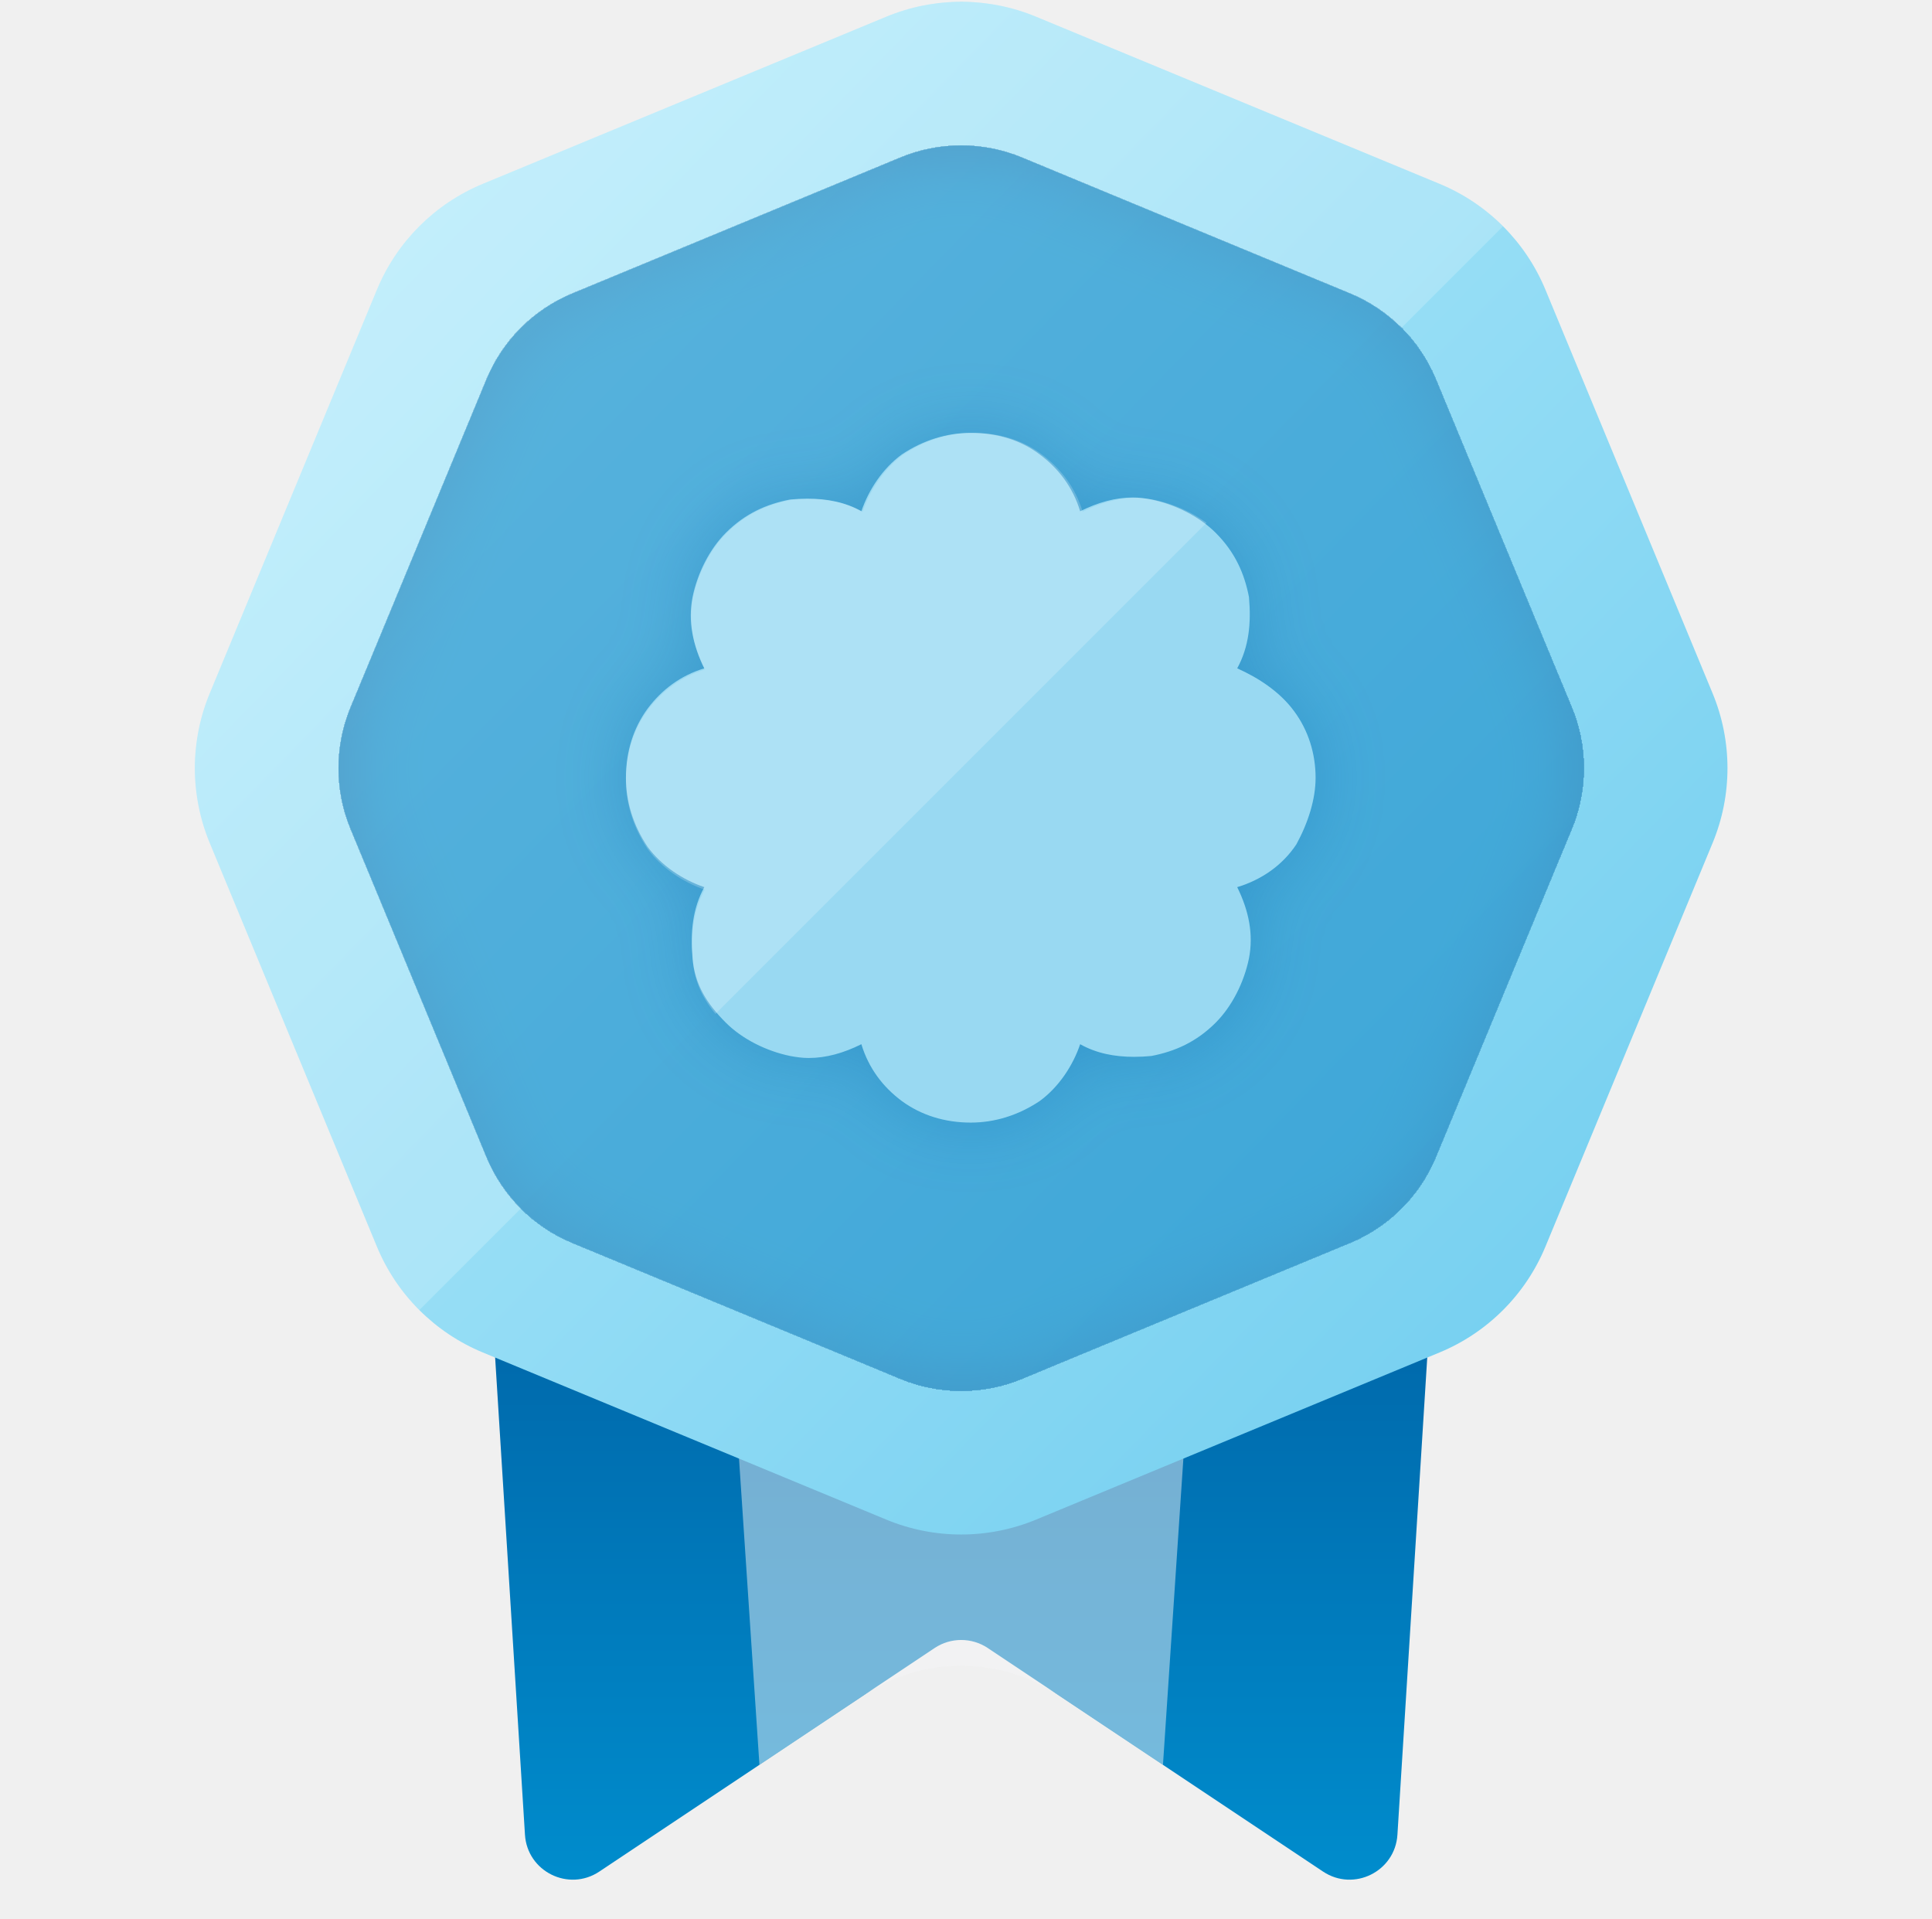
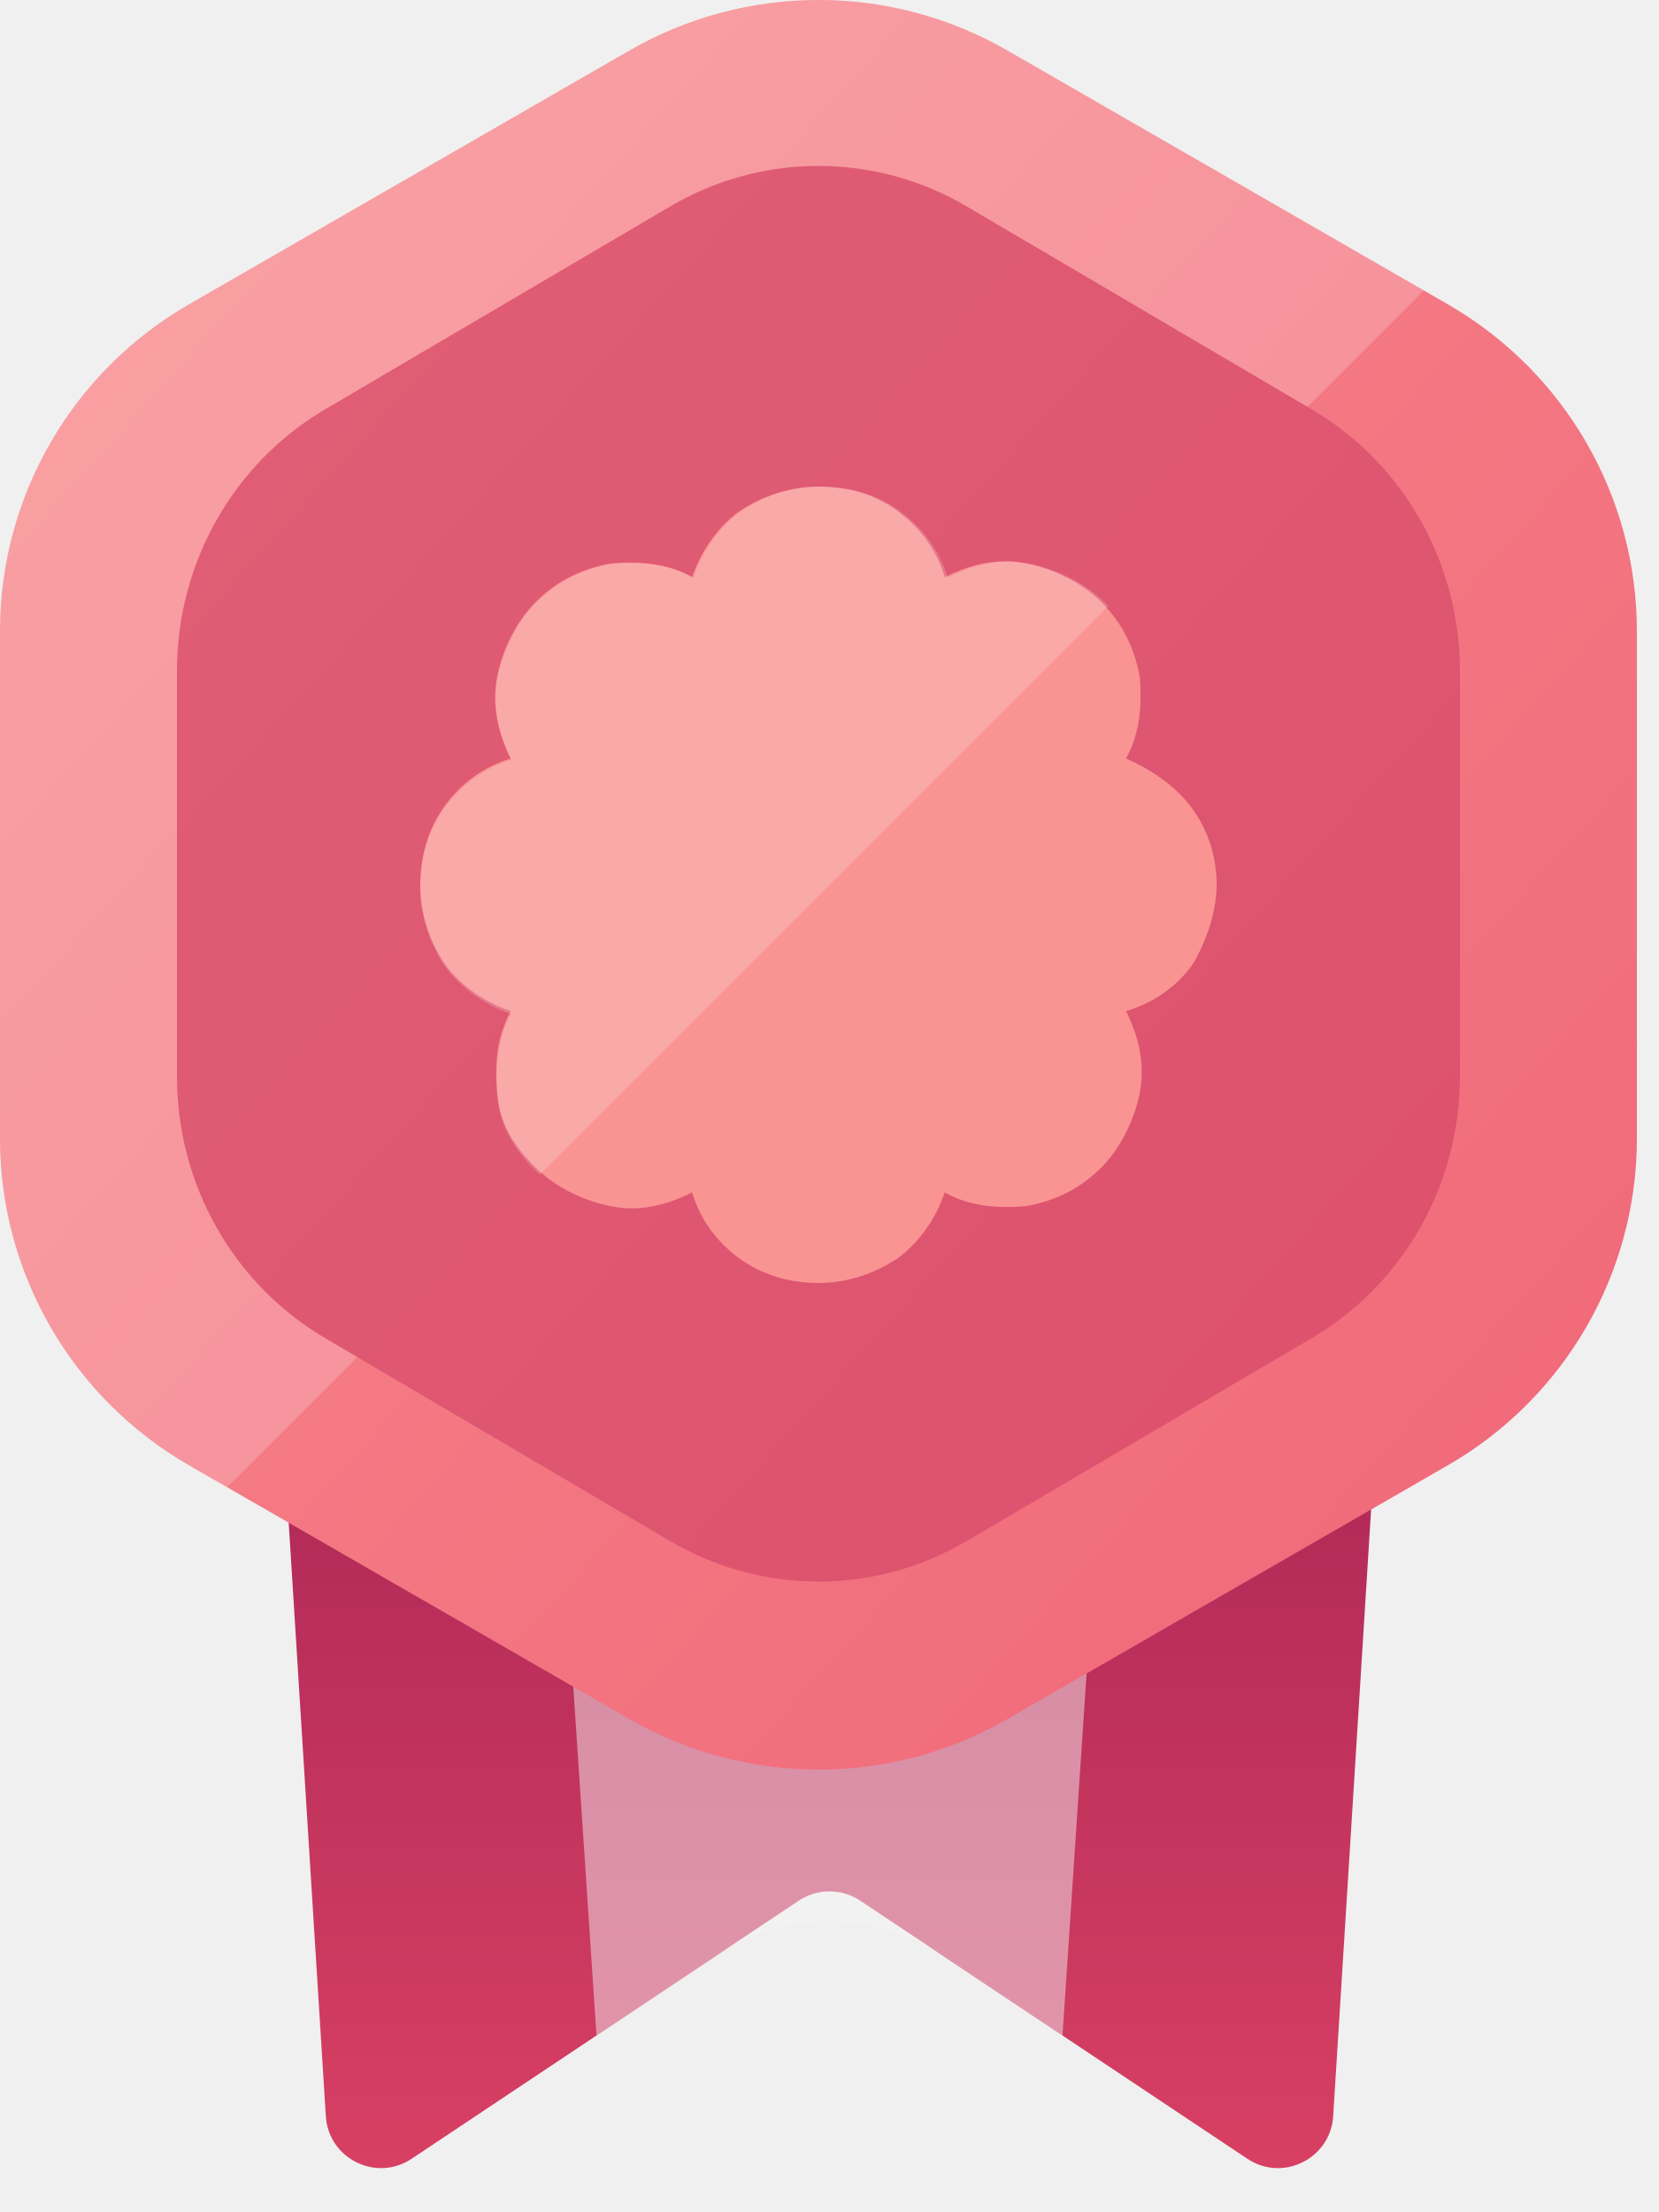
- <svg xmlns="http://www.w3.org/2000/svg" class="icon" viewBox="0 0 147 146" fill="none">
-   <g clip-path="url(#medal-level-5-clip0)">
-     <path d="M36.935 91.467C36.804 89.369 38.47 87.596 40.572 87.596H105.696C107.798 87.596 109.464 89.369 109.333 91.467L106.326 139.587C106.15 142.39 103.004 143.95 100.667 142.392L75.156 125.384C73.931 124.568 72.337 124.568 71.113 125.384L45.601 142.392C43.264 143.95 40.118 142.39 39.943 139.587L36.935 91.467Z" fill="url(#medal-level-5-paint0_linear)" />
-     <mask id="medal-level-5-mask0" mask-type="alpha" maskUnits="userSpaceOnUse" x="37" y="87" width="72" height="59">
-       <path d="M37.579 101.77C37.099 94.089 43.199 87.596 50.895 87.596H95.373C103.069 87.596 109.169 94.089 108.689 101.77L105.931 145.901L80.535 128.97C76.053 125.983 70.215 125.983 65.733 128.97L40.337 145.901L37.579 101.77Z" fill="white" />
-     </mask>
-     <g mask="url(#medal-level-5-mask0)">
-       <path opacity="0.48" d="M54.914 91.24H91.355L87.711 145.901H58.558L54.914 91.24Z" fill="#F4F5F7" />
-     </g>
-     <path d="M67.438 1.271C71.085 -0.24 75.182 -0.24 78.829 1.271L109.533 13.989C113.18 15.499 116.077 18.397 117.588 22.043L130.306 52.748C131.816 56.394 131.816 60.492 130.306 64.138L117.588 94.843C116.077 98.489 113.18 101.387 109.533 102.897L78.829 115.615C75.182 117.126 71.085 117.126 67.438 115.615L36.734 102.897C33.087 101.387 30.19 98.489 28.679 94.843L15.961 64.138C14.45 60.492 14.45 56.394 15.961 52.748L28.679 22.043C30.19 18.397 33.087 15.499 36.734 13.989L67.438 1.271Z" fill="url(#medal-level-5-paint1_linear)" />
-     <g opacity="0.5" filter="url(#medal-level-5-filter0_i)">
-       <path d="M68.505 11.99C71.468 10.763 74.797 10.763 77.76 11.99L102.708 22.324C105.671 23.551 108.025 25.905 109.252 28.868L119.585 53.815C120.813 56.778 120.813 60.108 119.585 63.07L109.252 88.018C108.025 90.981 105.671 93.335 102.708 94.562L77.76 104.895C74.797 106.123 71.468 106.123 68.505 104.895L43.558 94.562C40.595 93.335 38.241 90.981 37.014 88.018L26.68 63.07C25.453 60.108 25.453 56.778 26.68 53.815L37.014 28.868C38.241 25.905 40.595 23.551 43.558 22.324L68.505 11.99Z" fill="#007CBF" />
-     </g>
-     <g filter="url(#medal-level-5-filter1_d)">
-       <path d="M73.862 32.934C72.049 32.934 70.258 33.48 68.619 34.573C67.156 35.643 66.085 37.282 65.539 38.898C64.294 38.199 62.917 37.937 61.432 37.937C60.995 37.937 60.558 37.959 60.121 38.003C58.308 38.352 56.691 39.073 55.227 40.537C53.982 41.782 53.065 43.617 52.693 45.43C52.344 47.244 52.693 49.035 53.589 50.848C51.776 51.394 50.334 52.487 49.264 53.929C48.193 55.392 47.625 57.184 47.625 59.172C47.625 60.985 48.171 62.776 49.264 64.415C50.334 65.879 51.972 66.949 53.589 67.495C52.693 69.134 52.519 70.925 52.693 72.913C52.868 74.901 53.764 76.343 55.227 77.807C56.473 79.052 58.308 79.969 60.121 80.341C60.58 80.428 61.06 80.494 61.519 80.494C62.852 80.494 64.184 80.122 65.539 79.445C66.085 81.258 67.177 82.7 68.619 83.771C70.083 84.841 71.874 85.409 73.862 85.409C75.676 85.409 77.467 84.863 79.106 83.771C80.569 82.7 81.64 81.062 82.186 79.445C83.431 80.144 84.807 80.406 86.293 80.406C86.73 80.406 87.167 80.384 87.604 80.341C89.417 79.991 91.034 79.27 92.497 77.807C93.743 76.561 94.66 74.726 95.031 72.913C95.381 71.1 95.031 69.308 94.136 67.495C95.949 66.949 97.566 65.857 98.636 64.24C99.532 62.602 100.1 60.81 100.1 59.172C100.1 57.358 99.554 55.567 98.461 54.103C97.391 52.64 95.752 51.569 94.136 50.848C95.031 49.21 95.206 47.418 95.031 45.43C94.682 43.617 93.961 42.001 92.497 40.537C91.252 39.292 89.417 38.374 87.604 38.003C87.145 37.915 86.664 37.85 86.206 37.85C84.873 37.85 83.54 38.221 82.186 38.898C81.64 37.085 80.547 35.643 79.106 34.573C77.664 33.48 75.872 32.934 73.862 32.934Z" fill="#99D9F2" />
-     </g>
-     <mask id="medal-level-5-mask1" mask-type="alpha" maskUnits="userSpaceOnUse" x="14" y="0" width="118" height="117">
-       <path fill-rule="evenodd" clip-rule="evenodd" d="M78.829 1.271C75.182 -0.24 71.085 -0.24 67.438 1.271L36.734 13.989C33.087 15.499 30.19 18.397 28.679 22.043L15.961 52.748C14.45 56.394 14.45 60.492 15.961 64.138L28.679 94.843C30.19 98.489 33.087 101.387 36.734 102.897L67.438 115.615C71.085 117.126 75.182 117.126 78.829 115.615L109.533 102.897C113.18 101.387 116.077 98.489 117.588 94.843L130.306 64.138C131.816 60.492 131.816 56.394 130.306 52.748L117.588 22.043C116.077 18.397 113.18 15.499 109.533 13.989L78.829 1.271ZM77.761 11.99C74.798 10.763 71.469 10.763 68.506 11.99L43.559 22.324C40.596 23.551 38.242 25.905 37.014 28.868L26.681 53.816C25.454 56.778 25.454 60.108 26.681 63.071L37.014 88.018C38.242 90.981 40.596 93.335 43.559 94.562L68.506 104.896C71.469 106.123 74.798 106.123 77.761 104.896L102.708 94.562C105.671 93.335 108.025 90.981 109.253 88.018L119.586 63.071C120.813 60.108 120.813 56.778 119.586 53.816L109.253 28.868C108.025 25.905 105.671 23.551 102.708 22.324L77.761 11.99Z" fill="url(#medal-level-5-paint2_linear)" />
-     </mask>
-     <g mask="url(#medal-level-5-mask1)">
-       <path opacity="0.2" d="M14.829 0.138L14.829 116.748L131.439 0.138L14.829 0.138Z" fill="white" />
-     </g>
-     <mask id="medal-level-5-mask2" mask-type="alpha" maskUnits="userSpaceOnUse" x="47" y="32" width="54" height="54">
-       <path d="M74.006 32.934C72.183 32.934 70.382 33.483 68.734 34.582C67.262 35.658 66.186 37.306 65.637 38.931C64.385 38.228 63.001 37.965 61.507 37.965C61.068 37.965 60.629 37.986 60.189 38.03C58.366 38.382 56.741 39.107 55.269 40.578C54.017 41.831 53.094 43.676 52.721 45.499C52.37 47.322 52.721 49.123 53.622 50.946C51.798 51.495 50.349 52.594 49.272 54.044C48.196 55.515 47.625 57.316 47.625 59.315C47.625 61.138 48.174 62.94 49.272 64.587C50.349 66.059 51.996 67.135 53.622 67.684C52.721 69.332 52.545 71.133 52.721 73.132C52.897 75.131 53.797 76.58 55.269 78.052C56.521 79.304 58.366 80.227 60.189 80.6C60.651 80.688 61.134 80.754 61.595 80.754C62.935 80.754 64.275 80.38 65.637 79.7C66.186 81.523 67.284 82.972 68.734 84.049C70.206 85.125 72.007 85.696 74.006 85.696C75.829 85.696 77.63 85.147 79.278 84.049C80.749 82.972 81.826 81.325 82.375 79.7C83.627 80.402 85.011 80.666 86.504 80.666C86.944 80.666 87.383 80.644 87.822 80.6C89.646 80.249 91.271 79.524 92.743 78.052C93.995 76.8 94.917 74.955 95.291 73.132C95.642 71.309 95.291 69.507 94.39 67.684C96.213 67.135 97.839 66.037 98.915 64.411C99.816 62.764 100.387 60.963 100.387 59.315C100.387 57.492 99.838 55.691 98.739 54.219C97.663 52.748 96.016 51.671 94.39 50.946C95.291 49.299 95.466 47.498 95.291 45.499C94.939 43.676 94.215 42.05 92.743 40.578C91.491 39.326 89.646 38.404 87.822 38.03C87.361 37.943 86.878 37.877 86.417 37.877C85.077 37.877 83.737 38.25 82.375 38.931C81.826 37.108 80.728 35.658 79.278 34.582C77.828 33.483 76.027 32.934 74.006 32.934Z" fill="#66C6EC" />
-     </mask>
-     <g mask="url(#medal-level-5-mask2)">
-       <path opacity="0.2" d="M14.829 0.138L14.829 116.748L131.439 0.138L14.829 0.138Z" fill="white" />
-     </g>
-   </g>
+ <svg xmlns="http://www.w3.org/2000/svg" class="icon" viewBox="0 0 30 40" fill="none">
+   <path d="M5.066 25.062C5.03 24.487 5.488 24 6.064 24H23.936C24.512 24 24.97 24.487 24.934 25.062L24.108 38.267C24.06 39.036 23.197 39.465 22.556 39.037L15.555 34.37C15.219 34.146 14.781 34.146 14.445 34.37L7.444 39.037C6.803 39.465 5.94 39.036 5.892 38.267L5.066 25.062Z" fill="url(#medal-level5-paint0_linear_28552_186586)" />
+   <path opacity="0.48" d="M19.213 36.809L17.031 35.354C15.801 34.534 14.199 34.534 12.969 35.354L10.787 36.809L10 25H20L19.213 36.809Z" fill="#F4F5F7" />
+   <path d="M11.382 0.914C13.497 -0.305 16.103 -0.305 18.218 0.914L26.182 5.503C28.297 6.722 29.6 8.974 29.6 11.411V20.589C29.6 23.026 28.297 25.278 26.182 26.497L18.218 31.086C16.103 32.305 13.497 32.305 11.382 31.086L3.418 26.497C1.303 25.278 0 23.026 0 20.589V11.411C0 8.974 1.303 6.722 3.418 5.503L11.382 0.914Z" fill="url(#medal-level5-paint1_linear_28552_186586)" />
+   <path opacity="0.5" d="M12.121 3.731C13.779 2.756 15.821 2.756 17.479 3.731L23.721 7.402C25.379 8.377 26.4 10.179 26.4 12.129V19.471C26.4 21.421 25.379 23.223 23.721 24.198L17.479 27.869C15.821 28.844 13.779 28.844 12.121 27.869L5.879 24.198C4.221 23.223 3.2 21.421 3.2 19.471V12.129C3.2 10.179 4.221 8.377 5.879 7.402L12.121 3.731Z" fill="#CA365F" />
+   <path d="M14.8 8.8C14.302 8.8 13.81 8.95 13.361 9.25C12.959 9.543 12.665 9.993 12.515 10.437C12.174 10.245 11.796 10.173 11.389 10.173C11.269 10.173 11.149 10.179 11.029 10.191C10.531 10.287 10.088 10.485 9.686 10.886C9.344 11.228 9.092 11.732 8.99 12.229C8.895 12.727 8.99 13.218 9.236 13.716C8.739 13.866 8.343 14.165 8.049 14.561C7.755 14.963 7.6 15.454 7.6 16C7.6 16.497 7.749 16.989 8.049 17.439C8.343 17.84 8.793 18.134 9.236 18.284C8.99 18.734 8.942 19.225 8.99 19.771C9.038 20.316 9.284 20.712 9.686 21.114C10.028 21.455 10.531 21.707 11.029 21.809C11.155 21.833 11.287 21.851 11.412 21.851C11.778 21.851 12.144 21.749 12.515 21.563C12.665 22.061 12.965 22.456 13.361 22.75C13.762 23.044 14.254 23.2 14.8 23.2C15.297 23.2 15.789 23.05 16.238 22.75C16.64 22.456 16.934 22.007 17.084 21.563C17.425 21.755 17.803 21.827 18.211 21.827C18.331 21.827 18.451 21.821 18.57 21.809C19.068 21.713 19.512 21.515 19.913 21.114C20.255 20.772 20.507 20.268 20.609 19.771C20.705 19.273 20.609 18.782 20.363 18.284C20.861 18.134 21.304 17.834 21.598 17.391C21.844 16.941 22 16.45 22 16C22 15.502 21.85 15.011 21.55 14.609C21.256 14.207 20.807 13.914 20.363 13.716C20.609 13.266 20.657 12.775 20.609 12.229C20.513 11.732 20.315 11.288 19.913 10.886C19.572 10.544 19.068 10.293 18.57 10.191C18.445 10.167 18.313 10.149 18.187 10.149C17.821 10.149 17.455 10.251 17.084 10.437C16.934 9.939 16.634 9.543 16.238 9.25C15.843 8.95 15.351 8.8 14.8 8.8Z" fill="#F99493" />
+   <path opacity="0.2" d="M25.747 5.253L18.218 0.914C16.103 -0.305 13.497 -0.305 11.382 0.914L3.418 5.503C1.303 6.722 0 8.974 0 11.411V20.589C0 23.026 1.303 25.278 3.418 26.497L4.106 26.894L6.46 24.54L5.879 24.198C4.221 23.223 3.2 21.421 3.2 19.471V12.129C3.2 10.179 4.221 8.377 5.879 7.402L12.121 3.731C13.779 2.756 15.821 2.756 17.479 3.731L23.643 7.357L25.747 5.253Z" fill="white" />
+   <path opacity="0.2" d="M20.04 10.959C20.021 10.939 20.001 10.918 19.981 10.898C19.637 10.554 19.131 10.301 18.631 10.199C18.504 10.175 18.371 10.156 18.245 10.156C17.877 10.156 17.509 10.259 17.136 10.446C16.985 9.945 16.683 9.548 16.286 9.252C15.888 8.951 15.394 8.8 14.839 8.8C14.339 8.8 13.844 8.951 13.392 9.252C12.989 9.548 12.693 10 12.542 10.446C12.199 10.253 11.819 10.181 11.409 10.181C11.289 10.181 11.168 10.187 11.047 10.199C10.547 10.295 10.101 10.494 9.697 10.898C9.354 11.241 9.101 11.748 8.998 12.248C8.902 12.748 8.998 13.243 9.245 13.743C8.745 13.894 8.347 14.195 8.052 14.593C7.756 14.997 7.6 15.491 7.6 16.04C7.6 16.54 7.75 17.034 8.052 17.486C8.347 17.89 8.799 18.186 9.245 18.336C8.998 18.788 8.95 19.282 8.998 19.831C9.046 20.38 9.293 20.777 9.697 21.181C9.717 21.201 9.738 21.221 9.759 21.241L20.04 10.959Z" fill="white" />
  <defs>
-     <filter id="medal-level-5-filter0_i" x="25.76" y="11.07" width="94.746" height="94.746" filterUnits="userSpaceOnUse" color-interpolation-filters="sRGB">
-       <feFlood flood-opacity="0" result="BackgroundImageFix" />
-       <feBlend mode="normal" in="SourceGraphic" in2="BackgroundImageFix" result="shape" />
-       <feColorMatrix in="SourceAlpha" type="matrix" values="0 0 0 0 0 0 0 0 0 0 0 0 0 0 0 0 0 0 127 0" result="hardAlpha" />
-       <feOffset />
-       <feGaussianBlur stdDeviation="3.097" />
-       <feComposite in2="hardAlpha" operator="arithmetic" k2="-1" k3="1" />
-       <feColorMatrix type="matrix" values="0 0 0 0 0 0 0 0 0 0.365 0 0 0 0 0.627 0 0 0 1 0" />
-       <feBlend mode="normal" in2="shape" result="effect1_innerShadow" />
-     </filter>
-     <filter id="medal-level-5-filter1_d" x="42.377" y="27.687" width="62.97" height="62.97" filterUnits="userSpaceOnUse" color-interpolation-filters="sRGB">
-       <feFlood flood-opacity="0" result="BackgroundImageFix" />
-       <feColorMatrix in="SourceAlpha" type="matrix" values="0 0 0 0 0 0 0 0 0 0 0 0 0 0 0 0 0 0 127 0" />
-       <feOffset />
-       <feGaussianBlur stdDeviation="2.624" />
-       <feColorMatrix type="matrix" values="0 0 0 0 0 0 0 0 0 0.365 0 0 0 0 0.627 0 0 0 0.24 0" />
-       <feBlend mode="normal" in2="BackgroundImageFix" result="effect1_dropShadow" />
-       <feBlend mode="normal" in="SourceGraphic" in2="effect1_dropShadow" result="shape" />
-     </filter>
-     <linearGradient id="medal-level-5-paint0_linear" x1="73.134" y1="87.596" x2="73.134" y2="165.943" gradientUnits="userSpaceOnUse">
-       <stop stop-color="#005DA0" />
-       <stop offset="1" stop-color="#00A0DF" />
+     <linearGradient id="medal-level5-paint0_linear_28552_186586" x1="15" y1="24" x2="15" y2="45.5" gradientUnits="userSpaceOnUse">
+       <stop stop-color="#A92556" />
+       <stop offset="1" stop-color="#EB4B68" />
    </linearGradient>
-     <linearGradient id="medal-level-5-paint1_linear" x1="218.897" y1="187.808" x2="-1.57" y2="-27.193" gradientUnits="userSpaceOnUse">
-       <stop stop-color="#33B3E5" />
-       <stop offset="1" stop-color="#CFF6FF" />
+     <linearGradient id="medal-level5-paint1_linear_28552_186586" x1="51.8" y1="51.5" x2="-8.399" y2="-2.804" gradientUnits="userSpaceOnUse">
+       <stop stop-color="#EB4B68" />
+       <stop offset="1" stop-color="#F99493" />
    </linearGradient>
-     <linearGradient id="medal-level-5-paint2_linear" x1="-87.865" y1="58.443" x2="141.874" y2="58.443" gradientUnits="userSpaceOnUse">
-       <stop stop-color="#00A0DF" />
-       <stop offset="1" stop-color="#99D9F2" />
-     </linearGradient>
-     <clipPath id="medal-level-5-clip0">
-       <rect width="145.763" height="145.763" fill="white" transform="translate(0.251953 0.137695)" />
-     </clipPath>
  </defs>
</svg>
